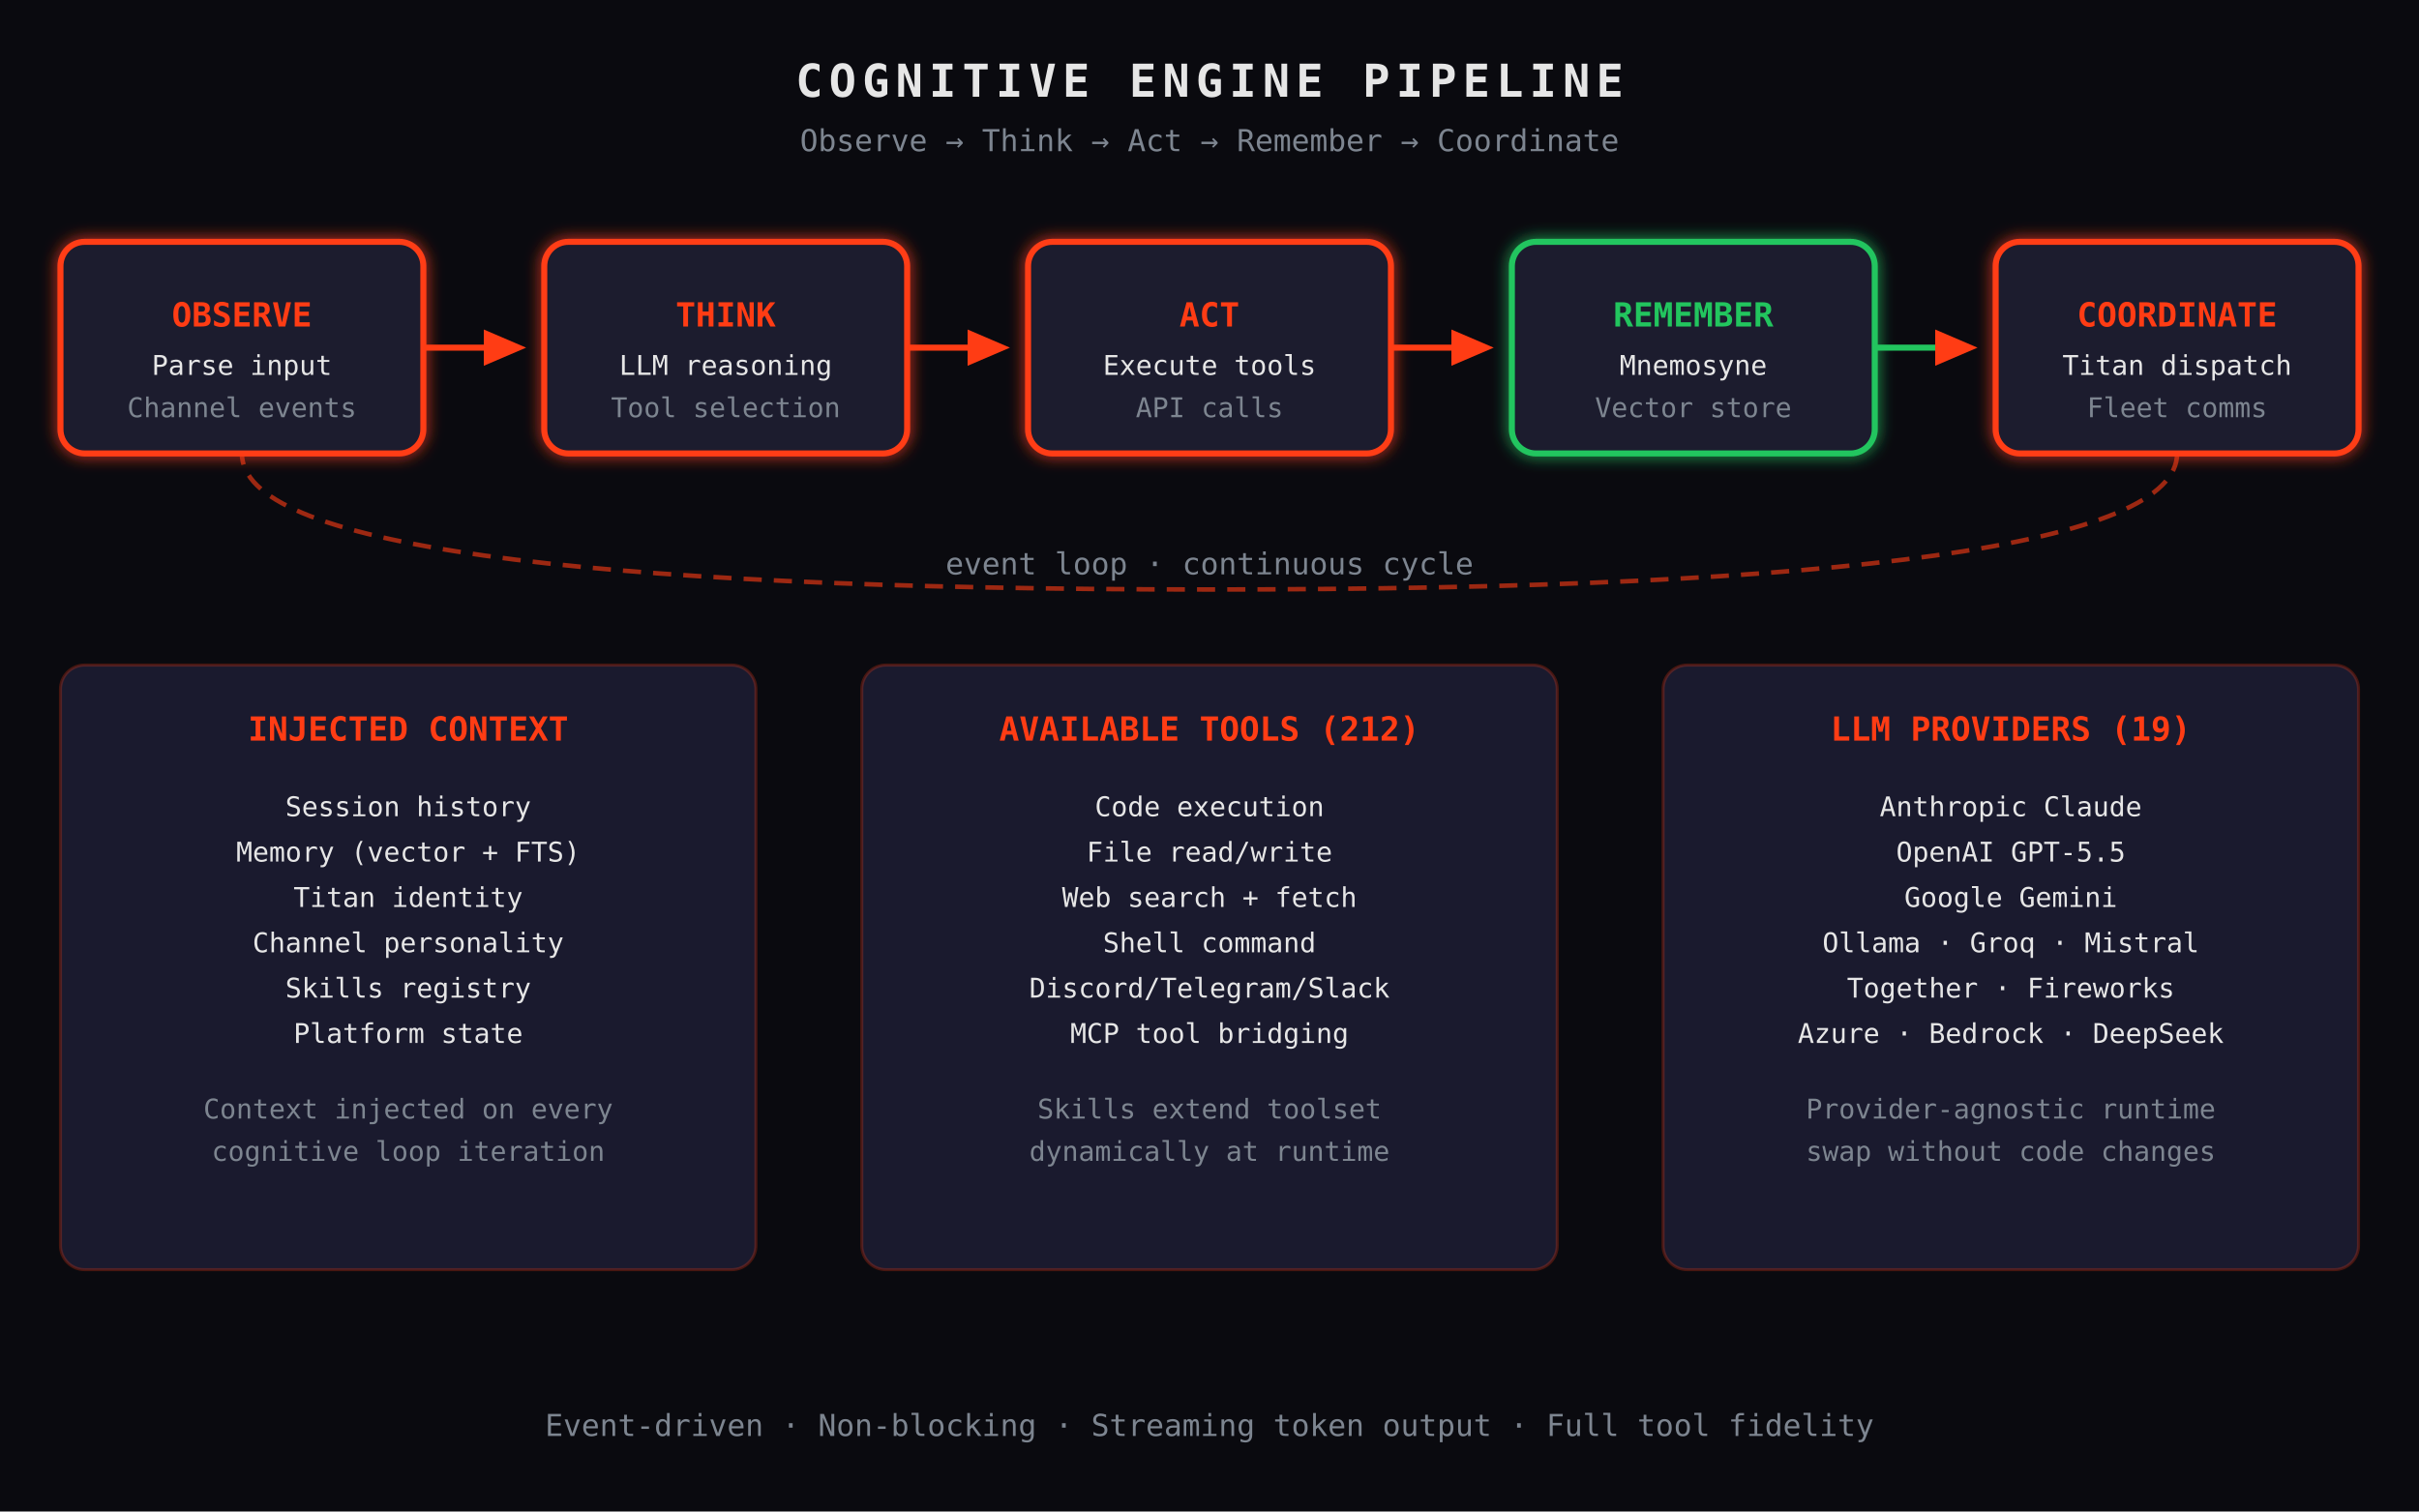
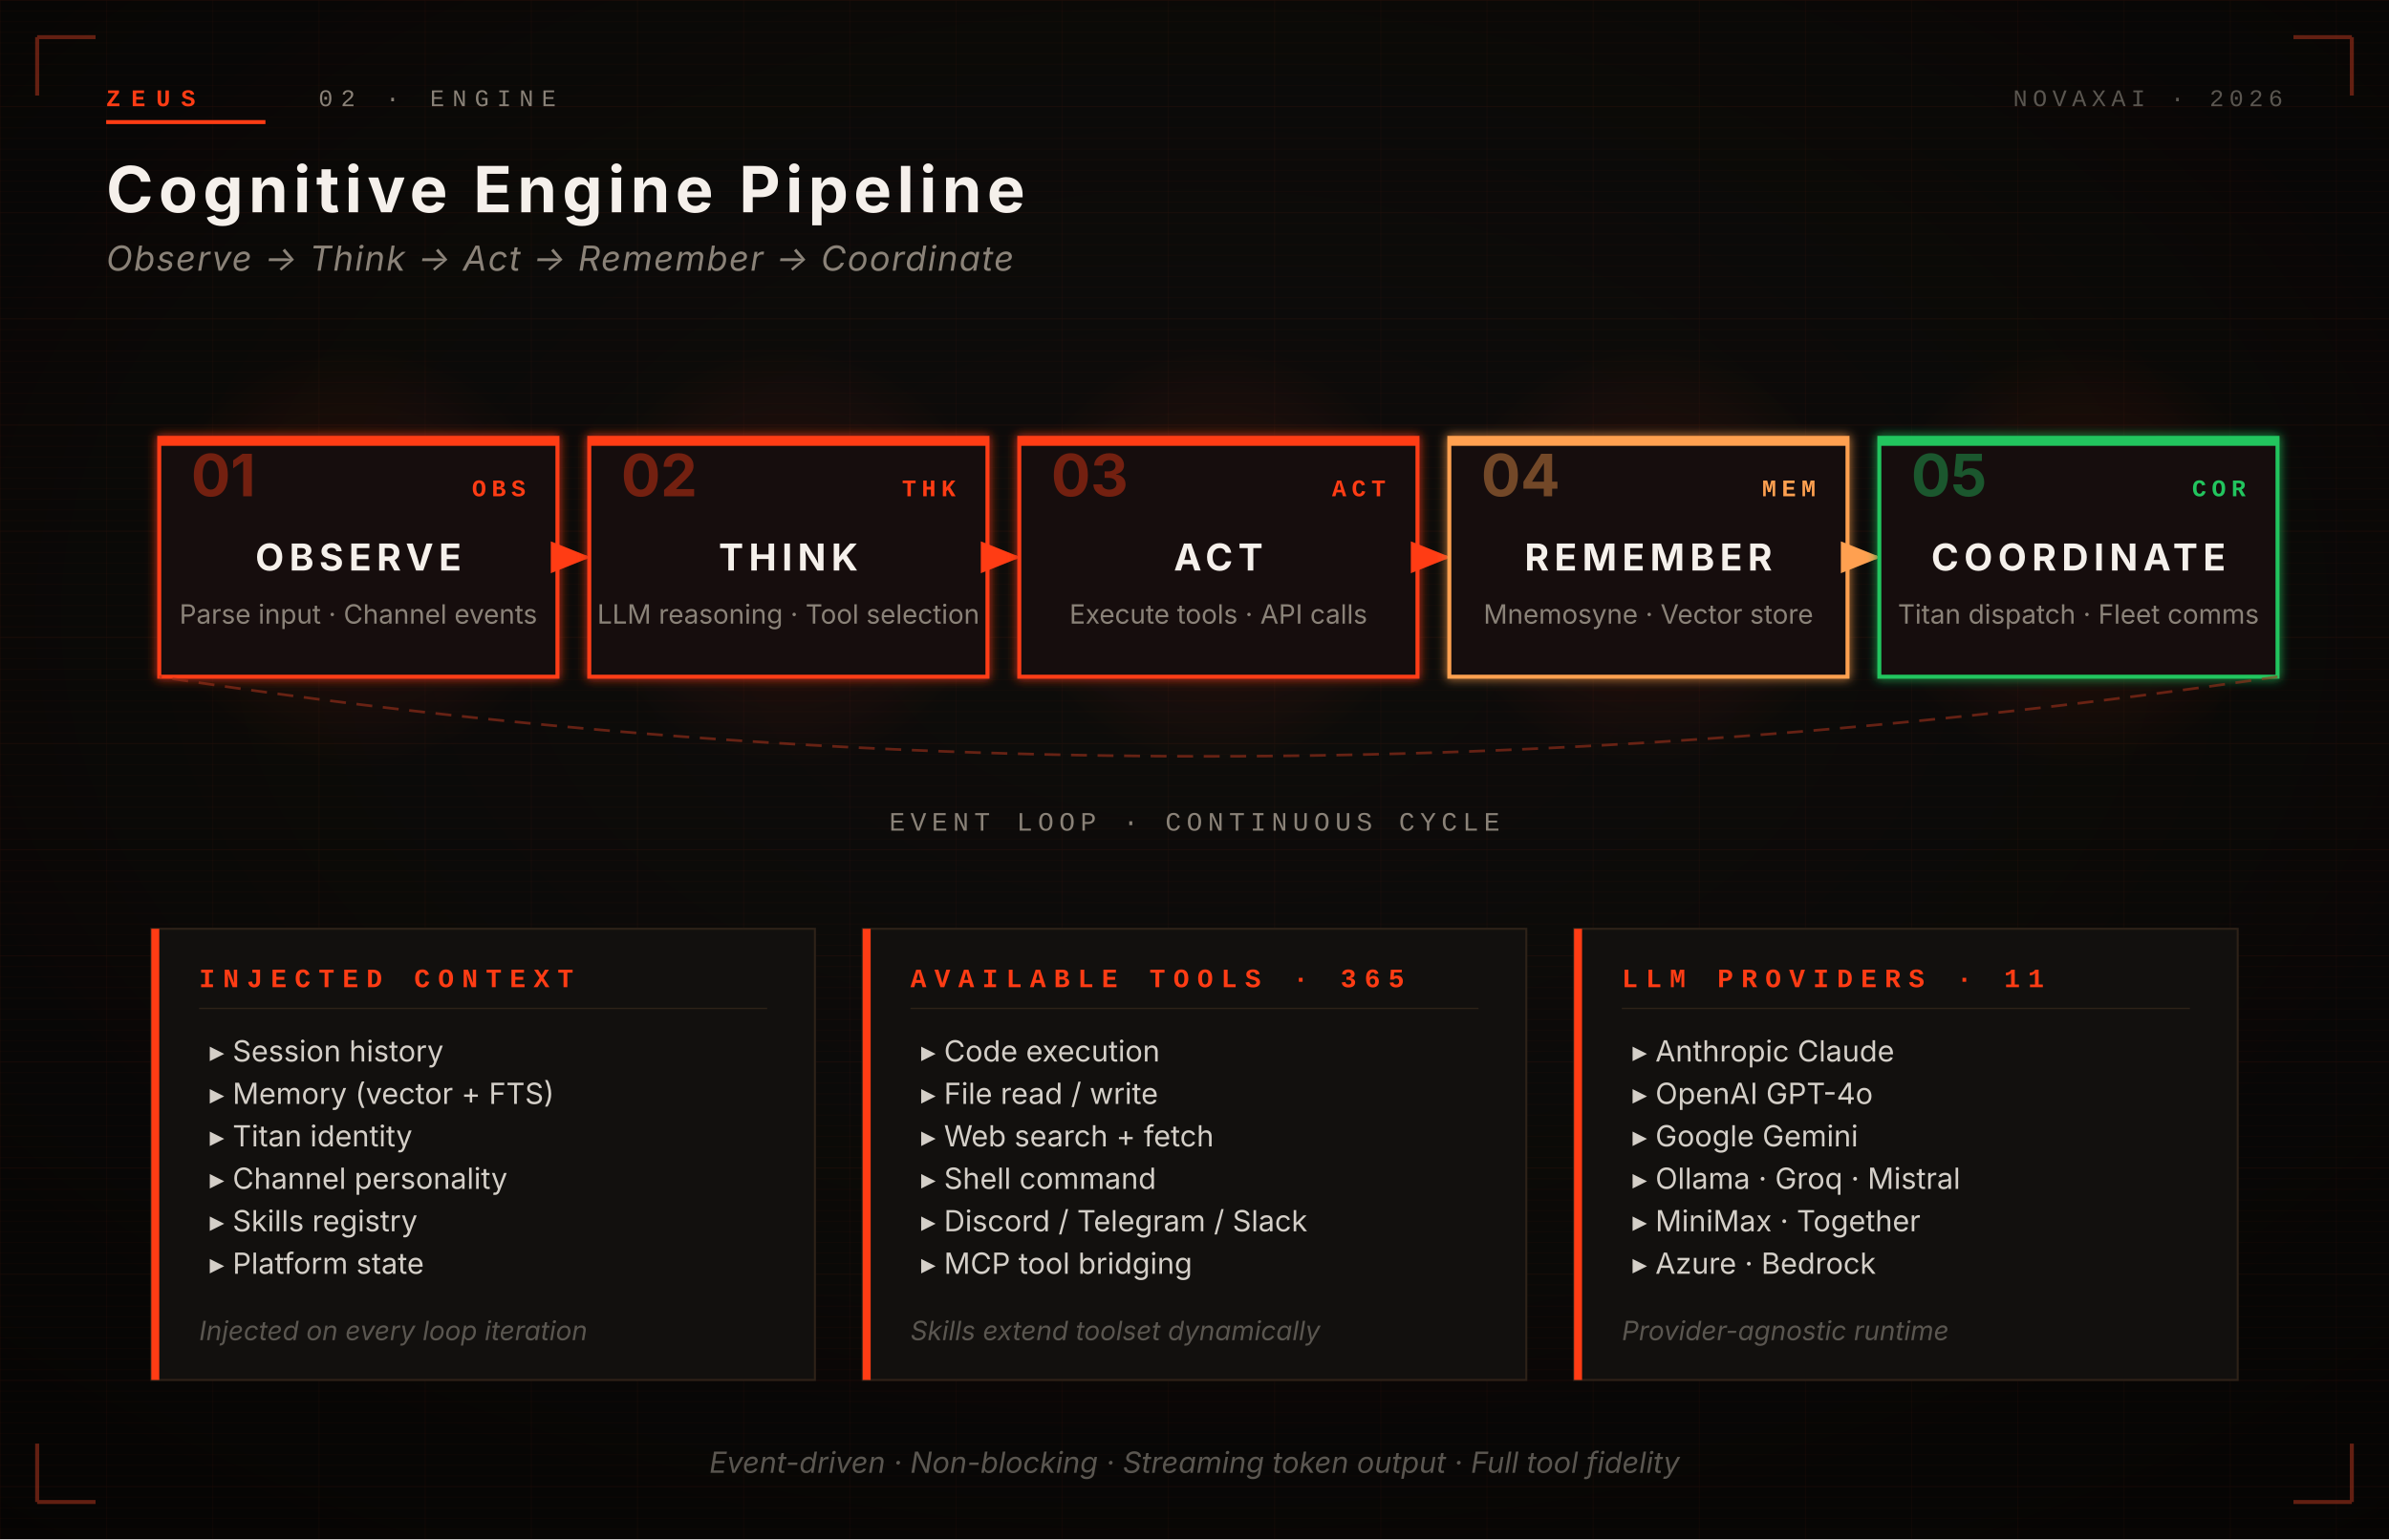
- <svg xmlns="http://www.w3.org/2000/svg" viewBox="0 0 800 500">
+ <svg xmlns="http://www.w3.org/2000/svg" viewBox="0 0 900 580">
  <defs>
-     <filter id="glow" x="-20%" y="-20%" width="140%" height="140%">
-       <feGaussianBlur stdDeviation="2.5" result="coloredBlur" />
+     <filter id="glow-soft" x="-50%" y="-50%" width="200%" height="200%">
+       <feGaussianBlur stdDeviation="4" result="b" />
      <feMerge>
-         <feMergeNode in="coloredBlur" />
+         <feMergeNode in="b" />
        <feMergeNode in="SourceGraphic" />
      </feMerge>
    </filter>
-     <marker id="arrow" markerWidth="7" markerHeight="7" refX="5" refY="3" orient="auto">
-       <path d="M0,0 L0,6 L7,3 z" fill="#ff3c14" />
+     <filter id="glow-strong" x="-100%" y="-100%" width="300%" height="300%">
+       <feGaussianBlur stdDeviation="8" result="b1" />
+       <feGaussianBlur stdDeviation="3" in="SourceGraphic" result="b2" />
+       <feMerge>
+         <feMergeNode in="b1" />
+         <feMergeNode in="b2" />
+         <feMergeNode in="SourceGraphic" />
+       </feMerge>
+     </filter>
+     <filter id="glow-inner" x="-20%" y="-20%" width="140%" height="140%">
+       <feGaussianBlur stdDeviation="2" result="b" />
+       <feMerge>
+         <feMergeNode in="b" />
+         <feMergeNode in="SourceGraphic" />
+       </feMerge>
+     </filter>
+     <radialGradient id="bg-rad" cx="50%" cy="40%" r="80%">
+       <stop offset="0%" stop-color="#12100e" stop-opacity="0.7" />
+       <stop offset="100%" stop-color="#050403" stop-opacity="1" />
+     </radialGradient>
+     <pattern id="scanlines" x="0" y="0" width="4" height="4" patternUnits="userSpaceOnUse">
+       <line x1="0" y1="0" x2="4" y2="0" stroke="#ff3c14" stroke-width="0.4" opacity="0.04" />
+     </pattern>
+     <pattern id="grid" x="0" y="0" width="40" height="40" patternUnits="userSpaceOnUse">
+       <path d="M 40 0 L 0 0 0 40" fill="none" stroke="#ff3c14" stroke-width="0.5" opacity="0.05" />
+     </pattern>
+     <marker id="arrow" markerWidth="10" markerHeight="10" refX="9" refY="5" orient="auto">
+       <path d="M0,1 L0,9 L10,5 Z" fill="#ff3c14" />
    </marker>
+     <marker id="arrow-amber" markerWidth="10" markerHeight="10" refX="9" refY="5" orient="auto">
+       <path d="M0,1 L0,9 L10,5 Z" fill="#ffa050" />
+     </marker>
+     <marker id="arrow-green" markerWidth="10" markerHeight="10" refX="9" refY="5" orient="auto">
+       <path d="M0,1 L0,9 L10,5 Z" fill="#22c55e" />
+     </marker>
+     <marker id="arrow-cyan" markerWidth="10" markerHeight="10" refX="9" refY="5" orient="auto">
+       <path d="M0,1 L0,9 L10,5 Z" fill="#06b6d4" />
+     </marker>
+     <radialGradient id="core-rad" cx="50%" cy="50%" r="50%">
+       <stop offset="0%" stop-color="#ff6842" stop-opacity="0.9" />
+       <stop offset="60%" stop-color="#ff3c14" stop-opacity="0.4" />
+       <stop offset="100%" stop-color="#ff3c14" stop-opacity="0" />
+     </radialGradient>
+     <radialGradient id="orb-crimson" cx="50%" cy="50%" r="50%">
+       <stop offset="0%" stop-color="#ff3c14" stop-opacity="0.5" />
+       <stop offset="100%" stop-color="#ff3c14" stop-opacity="0" />
+     </radialGradient>
+     <radialGradient id="orb-amber" cx="50%" cy="50%" r="50%">
+       <stop offset="0%" stop-color="#ffa050" stop-opacity="0.4" />
+       <stop offset="100%" stop-color="#ffa050" stop-opacity="0" />
+     </radialGradient>
+     <radialGradient id="orb-green" cx="50%" cy="50%" r="50%">
+       <stop offset="0%" stop-color="#22c55e" stop-opacity="0.3" />
+       <stop offset="100%" stop-color="#22c55e" stop-opacity="0" />
+     </radialGradient>
+     <radialGradient id="orb-cyan" cx="50%" cy="50%" r="50%">
+       <stop offset="0%" stop-color="#06b6d4" stop-opacity="0.4" />
+       <stop offset="100%" stop-color="#06b6d4" stop-opacity="0" />
+     </radialGradient>
  </defs>
-   <rect width="800" height="500" fill="#0a0a0f" />
-   <text x="400" y="32" text-anchor="middle" fill="#e6e6e6" font-family="monospace" font-size="15" font-weight="bold" letter-spacing="2">COGNITIVE ENGINE PIPELINE</text>
-   <text x="400" y="50" text-anchor="middle" fill="#7d8590" font-family="monospace" font-size="10">Observe → Think → Act → Remember → Coordinate</text>
-   <rect x="20" y="80" width="120" height="70" rx="8" fill="#1a1a2e" stroke="#ff3c14" stroke-width="2" filter="url(#glow)" />
-   <text x="80" y="108" text-anchor="middle" fill="#ff3c14" font-family="monospace" font-size="11" font-weight="bold">OBSERVE</text>
-   <text x="80" y="124" text-anchor="middle" fill="#e6e6e6" font-family="monospace" font-size="9">Parse input</text>
-   <text x="80" y="138" text-anchor="middle" fill="#7d8590" font-family="monospace" font-size="9">Channel events</text>
-   <line x1="140" y1="115" x2="170" y2="115" stroke="#ff3c14" stroke-width="2" marker-end="url(#arrow)" />
-   <rect x="180" y="80" width="120" height="70" rx="8" fill="#1a1a2e" stroke="#ff3c14" stroke-width="2" filter="url(#glow)" />
-   <text x="240" y="108" text-anchor="middle" fill="#ff3c14" font-family="monospace" font-size="11" font-weight="bold">THINK</text>
-   <text x="240" y="124" text-anchor="middle" fill="#e6e6e6" font-family="monospace" font-size="9">LLM reasoning</text>
-   <text x="240" y="138" text-anchor="middle" fill="#7d8590" font-family="monospace" font-size="9">Tool selection</text>
-   <line x1="300" y1="115" x2="330" y2="115" stroke="#ff3c14" stroke-width="2" marker-end="url(#arrow)" />
-   <rect x="340" y="80" width="120" height="70" rx="8" fill="#1a1a2e" stroke="#ff3c14" stroke-width="2" filter="url(#glow)" />
-   <text x="400" y="108" text-anchor="middle" fill="#ff3c14" font-family="monospace" font-size="11" font-weight="bold">ACT</text>
-   <text x="400" y="124" text-anchor="middle" fill="#e6e6e6" font-family="monospace" font-size="9">Execute tools</text>
-   <text x="400" y="138" text-anchor="middle" fill="#7d8590" font-family="monospace" font-size="9">API calls</text>
-   <line x1="460" y1="115" x2="490" y2="115" stroke="#ff3c14" stroke-width="2" marker-end="url(#arrow)" />
-   <rect x="500" y="80" width="120" height="70" rx="8" fill="#1a1a2e" stroke="#22c55e" stroke-width="2" filter="url(#glow)" />
-   <text x="560" y="108" text-anchor="middle" fill="#22c55e" font-family="monospace" font-size="11" font-weight="bold">REMEMBER</text>
-   <text x="560" y="124" text-anchor="middle" fill="#e6e6e6" font-family="monospace" font-size="9">Mnemosyne</text>
-   <text x="560" y="138" text-anchor="middle" fill="#7d8590" font-family="monospace" font-size="9">Vector store</text>
-   <line x1="620" y1="115" x2="650" y2="115" stroke="#22c55e" stroke-width="2" marker-end="url(#arrow)" />
-   <rect x="660" y="80" width="120" height="70" rx="8" fill="#1a1a2e" stroke="#ff3c14" stroke-width="2" filter="url(#glow)" />
-   <text x="720" y="108" text-anchor="middle" fill="#ff3c14" font-family="monospace" font-size="11" font-weight="bold">COORDINATE</text>
-   <text x="720" y="124" text-anchor="middle" fill="#e6e6e6" font-family="monospace" font-size="9">Titan dispatch</text>
-   <text x="720" y="138" text-anchor="middle" fill="#7d8590" font-family="monospace" font-size="9">Fleet comms</text>
-   <path d="M720 150 Q720 195 400 195 Q80 195 80 150" fill="none" stroke="#ff3c14" stroke-width="1.5" stroke-dasharray="6,4" opacity="0.6" />
-   <text x="400" y="190" text-anchor="middle" fill="#7d8590" font-family="monospace" font-size="10">event loop · continuous cycle</text>
-   <rect x="20" y="220" width="230" height="200" rx="8" fill="#1a1a2e" stroke="rgba(255,60,20,0.25)" stroke-width="1" />
-   <text x="135" y="245" text-anchor="middle" fill="#ff3c14" font-family="monospace" font-size="11" font-weight="bold">INJECTED CONTEXT</text>
-   <text x="135" y="270" text-anchor="middle" fill="#e6e6e6" font-family="monospace" font-size="9">Session history</text>
-   <text x="135" y="285" text-anchor="middle" fill="#e6e6e6" font-family="monospace" font-size="9">Memory (vector + FTS)</text>
-   <text x="135" y="300" text-anchor="middle" fill="#e6e6e6" font-family="monospace" font-size="9">Titan identity</text>
-   <text x="135" y="315" text-anchor="middle" fill="#e6e6e6" font-family="monospace" font-size="9">Channel personality</text>
-   <text x="135" y="330" text-anchor="middle" fill="#e6e6e6" font-family="monospace" font-size="9">Skills registry</text>
-   <text x="135" y="345" text-anchor="middle" fill="#e6e6e6" font-family="monospace" font-size="9">Platform state</text>
-   <text x="135" y="370" text-anchor="middle" fill="#7d8590" font-family="monospace" font-size="9">Context injected on every</text>
-   <text x="135" y="384" text-anchor="middle" fill="#7d8590" font-family="monospace" font-size="9">cognitive loop iteration</text>
-   <rect x="285" y="220" width="230" height="200" rx="8" fill="#1a1a2e" stroke="rgba(255,60,20,0.25)" stroke-width="1" />
-   <text x="400" y="245" text-anchor="middle" fill="#ff3c14" font-family="monospace" font-size="11" font-weight="bold">AVAILABLE TOOLS (212)</text>
-   <text x="400" y="270" text-anchor="middle" fill="#e6e6e6" font-family="monospace" font-size="9">Code execution</text>
-   <text x="400" y="285" text-anchor="middle" fill="#e6e6e6" font-family="monospace" font-size="9">File read/write</text>
-   <text x="400" y="300" text-anchor="middle" fill="#e6e6e6" font-family="monospace" font-size="9">Web search + fetch</text>
-   <text x="400" y="315" text-anchor="middle" fill="#e6e6e6" font-family="monospace" font-size="9">Shell command</text>
-   <text x="400" y="330" text-anchor="middle" fill="#e6e6e6" font-family="monospace" font-size="9">Discord/Telegram/Slack</text>
-   <text x="400" y="345" text-anchor="middle" fill="#e6e6e6" font-family="monospace" font-size="9">MCP tool bridging</text>
-   <text x="400" y="370" text-anchor="middle" fill="#7d8590" font-family="monospace" font-size="9">Skills extend toolset</text>
-   <text x="400" y="384" text-anchor="middle" fill="#7d8590" font-family="monospace" font-size="9">dynamically at runtime</text>
-   <rect x="550" y="220" width="230" height="200" rx="8" fill="#1a1a2e" stroke="rgba(255,60,20,0.25)" stroke-width="1" />
-   <text x="665" y="245" text-anchor="middle" fill="#ff3c14" font-family="monospace" font-size="11" font-weight="bold">LLM PROVIDERS (19)</text>
-   <text x="665" y="270" text-anchor="middle" fill="#e6e6e6" font-family="monospace" font-size="9">Anthropic Claude</text>
-   <text x="665" y="285" text-anchor="middle" fill="#e6e6e6" font-family="monospace" font-size="9">OpenAI GPT-5.5</text>
-   <text x="665" y="300" text-anchor="middle" fill="#e6e6e6" font-family="monospace" font-size="9">Google Gemini</text>
-   <text x="665" y="315" text-anchor="middle" fill="#e6e6e6" font-family="monospace" font-size="9">Ollama · Groq · Mistral</text>
-   <text x="665" y="330" text-anchor="middle" fill="#e6e6e6" font-family="monospace" font-size="9">Together · Fireworks</text>
-   <text x="665" y="345" text-anchor="middle" fill="#e6e6e6" font-family="monospace" font-size="9">Azure · Bedrock · DeepSeek</text>
-   <text x="665" y="370" text-anchor="middle" fill="#7d8590" font-family="monospace" font-size="9">Provider-agnostic runtime</text>
-   <text x="665" y="384" text-anchor="middle" fill="#7d8590" font-family="monospace" font-size="9">swap without code changes</text>
-   <text x="400" y="475" text-anchor="middle" fill="#7d8590" font-family="monospace" font-size="10">Event-driven · Non-blocking · Streaming token output · Full tool fidelity</text>
+   <rect width="900" height="580" fill="#050403" />
+   <rect width="900" height="580" fill="url(#bg-rad)" />
+   <rect width="900" height="580" fill="url(#grid)" />
+   <rect width="900" height="580" fill="url(#scanlines)" />
+   <g stroke="#a0301a" stroke-width="1.5" fill="none" opacity="0.6">
+     <path d="M 14 14 L 14 36 M 14 14 L 36 14" />
+     <path d="M 886 14 L 886 36 M 886 14 L 864 14" />
+     <path d="M 14 566 L 14 544 M 14 566 L 36 566" />
+     <path d="M 886 566 L 886 544 M 886 566 L 864 566" />
+   </g>
+   <line x1="40" y1="46" x2="100" y2="46" stroke="#ff3c14" stroke-width="1.5" />
+   <text x="40" y="40" font-family="'JetBrains Mono', 'IBM Plex Mono', 'Courier New', monospace" font-size="9" fill="#ff3c14" font-weight="700" letter-spacing="4">ZEUS</text>
+   <text x="120" y="40" font-family="'JetBrains Mono', 'IBM Plex Mono', 'Courier New', monospace" font-size="9" fill="#8a8278" letter-spacing="3">02 · ENGINE</text>
+   <text x="860" y="40" font-family="'JetBrains Mono', 'IBM Plex Mono', 'Courier New', monospace" font-size="9" fill="#5a5650" text-anchor="end" letter-spacing="2">NOVAXAI · 2026</text>
+   <text x="40" y="80" font-family="Tektur, 'Tektur', 'Inter', 'Helvetica Neue', sans-serif" font-size="24" fill="#f5f0eb" font-weight="700" letter-spacing="2">Cognitive Engine Pipeline</text>
+   <text x="40" y="102" font-family="Rajdhani, 'Rajdhani', 'Inter', 'Helvetica Neue', sans-serif" font-size="13" fill="#8a8278" font-style="italic" letter-spacing="0.5">Observe → Think → Act → Remember → Coordinate</text>
+   <circle cx="135.0" cy="210" r="80" fill="url(#orb-crimson)" opacity="0.3" />
+   <rect x="60" y="165" width="150" height="90" fill="#12100e" stroke="#ff3c14" stroke-width="1.5" filter="url(#glow-inner)" />
+   <rect x="60" y="165" width="150" height="3" fill="#ff3c14" />
+   <text x="72" y="187" font-family="Tektur, 'Tektur', 'Inter', 'Helvetica Neue', sans-serif" font-size="22" fill="#ff3c14" font-weight="700" opacity="0.4">01</text>
+   <text x="198" y="187" text-anchor="end" font-family="'JetBrains Mono', 'IBM Plex Mono', 'Courier New', monospace" font-size="9" fill="#ff3c14" font-weight="700" letter-spacing="2">OBS</text>
+   <text x="135.0" y="215" text-anchor="middle" font-family="Tektur, 'Tektur', 'Inter', 'Helvetica Neue', sans-serif" font-size="14" fill="#f5f0eb" font-weight="700" letter-spacing="2">OBSERVE</text>
+   <text x="135.0" y="235" text-anchor="middle" font-family="Rajdhani, 'Rajdhani', 'Inter', 'Helvetica Neue', sans-serif" font-size="10" fill="#8a8278">Parse input · Channel events</text>
+   <line x1="211" y1="210" x2="221" y2="210" stroke="#ff3c14" stroke-width="1.5" marker-end="url(#arrow)" />
+   <circle cx="297.0" cy="210" r="80" fill="url(#orb-crimson)" opacity="0.3" />
+   <rect x="222" y="165" width="150" height="90" fill="#12100e" stroke="#ff3c14" stroke-width="1.5" filter="url(#glow-inner)" />
+   <rect x="222" y="165" width="150" height="3" fill="#ff3c14" />
+   <text x="234" y="187" font-family="Tektur, 'Tektur', 'Inter', 'Helvetica Neue', sans-serif" font-size="22" fill="#ff3c14" font-weight="700" opacity="0.4">02</text>
+   <text x="360" y="187" text-anchor="end" font-family="'JetBrains Mono', 'IBM Plex Mono', 'Courier New', monospace" font-size="9" fill="#ff3c14" font-weight="700" letter-spacing="2">THK</text>
+   <text x="297.0" y="215" text-anchor="middle" font-family="Tektur, 'Tektur', 'Inter', 'Helvetica Neue', sans-serif" font-size="14" fill="#f5f0eb" font-weight="700" letter-spacing="2">THINK</text>
+   <text x="297.0" y="235" text-anchor="middle" font-family="Rajdhani, 'Rajdhani', 'Inter', 'Helvetica Neue', sans-serif" font-size="10" fill="#8a8278">LLM reasoning · Tool selection</text>
+   <line x1="373" y1="210" x2="383" y2="210" stroke="#ff3c14" stroke-width="1.5" marker-end="url(#arrow)" />
+   <circle cx="459.0" cy="210" r="80" fill="url(#orb-crimson)" opacity="0.3" />
+   <rect x="384" y="165" width="150" height="90" fill="#12100e" stroke="#ff3c14" stroke-width="1.5" filter="url(#glow-inner)" />
+   <rect x="384" y="165" width="150" height="3" fill="#ff3c14" />
+   <text x="396" y="187" font-family="Tektur, 'Tektur', 'Inter', 'Helvetica Neue', sans-serif" font-size="22" fill="#ff3c14" font-weight="700" opacity="0.4">03</text>
+   <text x="522" y="187" text-anchor="end" font-family="'JetBrains Mono', 'IBM Plex Mono', 'Courier New', monospace" font-size="9" fill="#ff3c14" font-weight="700" letter-spacing="2">ACT</text>
+   <text x="459.0" y="215" text-anchor="middle" font-family="Tektur, 'Tektur', 'Inter', 'Helvetica Neue', sans-serif" font-size="14" fill="#f5f0eb" font-weight="700" letter-spacing="2">ACT</text>
+   <text x="459.0" y="235" text-anchor="middle" font-family="Rajdhani, 'Rajdhani', 'Inter', 'Helvetica Neue', sans-serif" font-size="10" fill="#8a8278">Execute tools · API calls</text>
+   <line x1="535" y1="210" x2="545" y2="210" stroke="#ff3c14" stroke-width="1.5" marker-end="url(#arrow)" />
+   <circle cx="621.0" cy="210" r="80" fill="url(#orb-crimson)" opacity="0.3" />
+   <rect x="546" y="165" width="150" height="90" fill="#12100e" stroke="#ffa050" stroke-width="1.5" filter="url(#glow-inner)" />
+   <rect x="546" y="165" width="150" height="3" fill="#ffa050" />
+   <text x="558" y="187" font-family="Tektur, 'Tektur', 'Inter', 'Helvetica Neue', sans-serif" font-size="22" fill="#ffa050" font-weight="700" opacity="0.4">04</text>
+   <text x="684" y="187" text-anchor="end" font-family="'JetBrains Mono', 'IBM Plex Mono', 'Courier New', monospace" font-size="9" fill="#ffa050" font-weight="700" letter-spacing="2">MEM</text>
+   <text x="621.0" y="215" text-anchor="middle" font-family="Tektur, 'Tektur', 'Inter', 'Helvetica Neue', sans-serif" font-size="14" fill="#f5f0eb" font-weight="700" letter-spacing="2">REMEMBER</text>
+   <text x="621.0" y="235" text-anchor="middle" font-family="Rajdhani, 'Rajdhani', 'Inter', 'Helvetica Neue', sans-serif" font-size="10" fill="#8a8278">Mnemosyne · Vector store</text>
+   <line x1="697" y1="210" x2="707" y2="210" stroke="#ffa050" stroke-width="1.5" marker-end="url(#arrow-amber)" />
+   <circle cx="783.0" cy="210" r="80" fill="url(#orb-crimson)" opacity="0.3" />
+   <rect x="708" y="165" width="150" height="90" fill="#12100e" stroke="#22c55e" stroke-width="1.5" filter="url(#glow-inner)" />
+   <rect x="708" y="165" width="150" height="3" fill="#22c55e" />
+   <text x="720" y="187" font-family="Tektur, 'Tektur', 'Inter', 'Helvetica Neue', sans-serif" font-size="22" fill="#22c55e" font-weight="700" opacity="0.4">05</text>
+   <text x="846" y="187" text-anchor="end" font-family="'JetBrains Mono', 'IBM Plex Mono', 'Courier New', monospace" font-size="9" fill="#22c55e" font-weight="700" letter-spacing="2">COR</text>
+   <text x="783.0" y="215" text-anchor="middle" font-family="Tektur, 'Tektur', 'Inter', 'Helvetica Neue', sans-serif" font-size="14" fill="#f5f0eb" font-weight="700" letter-spacing="2">COORDINATE</text>
+   <text x="783.0" y="235" text-anchor="middle" font-family="Rajdhani, 'Rajdhani', 'Inter', 'Helvetica Neue', sans-serif" font-size="10" fill="#8a8278">Titan dispatch · Fleet comms</text>
+   <path d="M 858 255 Q 450.0 315 60 255" fill="none" stroke="#a0301a" stroke-width="1" stroke-dasharray="6,4" opacity="0.6" />
+   <text x="450.0" y="313" text-anchor="middle" font-family="'JetBrains Mono', 'IBM Plex Mono', 'Courier New', monospace" font-size="10" fill="#8a8278" letter-spacing="2">EVENT LOOP · CONTINUOUS CYCLE</text>
+   <rect x="57.0" y="350" width="250" height="170" fill="#12100e" stroke="#2e2218" stroke-width="0.75" />
+   <rect x="57.0" y="350" width="3" height="170" fill="#ff3c14" />
+   <text x="75.0" y="372" font-family="'JetBrains Mono', 'IBM Plex Mono', 'Courier New', monospace" font-size="10" fill="#ff3c14" font-weight="700" letter-spacing="3">INJECTED CONTEXT</text>
+   <line x1="75.0" y1="380" x2="289.0" y2="380" stroke="#2e2218" stroke-width="0.5" />
+   <text x="79.0" y="400" font-family="Rajdhani, 'Rajdhani', 'Inter', 'Helvetica Neue', sans-serif" font-size="11" fill="#d4cfc8">▸ Session history</text>
+   <text x="79.0" y="416" font-family="Rajdhani, 'Rajdhani', 'Inter', 'Helvetica Neue', sans-serif" font-size="11" fill="#d4cfc8">▸ Memory (vector + FTS)</text>
+   <text x="79.0" y="432" font-family="Rajdhani, 'Rajdhani', 'Inter', 'Helvetica Neue', sans-serif" font-size="11" fill="#d4cfc8">▸ Titan identity</text>
+   <text x="79.0" y="448" font-family="Rajdhani, 'Rajdhani', 'Inter', 'Helvetica Neue', sans-serif" font-size="11" fill="#d4cfc8">▸ Channel personality</text>
+   <text x="79.0" y="464" font-family="Rajdhani, 'Rajdhani', 'Inter', 'Helvetica Neue', sans-serif" font-size="11" fill="#d4cfc8">▸ Skills registry</text>
+   <text x="79.0" y="480" font-family="Rajdhani, 'Rajdhani', 'Inter', 'Helvetica Neue', sans-serif" font-size="11" fill="#d4cfc8">▸ Platform state</text>
+   <text x="75.0" y="505" font-family="Rajdhani, 'Rajdhani', 'Inter', 'Helvetica Neue', sans-serif" font-size="10" fill="#5a5650" font-style="italic">Injected on every loop iteration</text>
+   <rect x="325.0" y="350" width="250" height="170" fill="#12100e" stroke="#2e2218" stroke-width="0.75" />
+   <rect x="325.0" y="350" width="3" height="170" fill="#ff3c14" />
+   <text x="343.0" y="372" font-family="'JetBrains Mono', 'IBM Plex Mono', 'Courier New', monospace" font-size="10" fill="#ff3c14" font-weight="700" letter-spacing="3">AVAILABLE TOOLS · 365</text>
+   <line x1="343.0" y1="380" x2="557.0" y2="380" stroke="#2e2218" stroke-width="0.5" />
+   <text x="347.0" y="400" font-family="Rajdhani, 'Rajdhani', 'Inter', 'Helvetica Neue', sans-serif" font-size="11" fill="#d4cfc8">▸ Code execution</text>
+   <text x="347.0" y="416" font-family="Rajdhani, 'Rajdhani', 'Inter', 'Helvetica Neue', sans-serif" font-size="11" fill="#d4cfc8">▸ File read / write</text>
+   <text x="347.0" y="432" font-family="Rajdhani, 'Rajdhani', 'Inter', 'Helvetica Neue', sans-serif" font-size="11" fill="#d4cfc8">▸ Web search + fetch</text>
+   <text x="347.0" y="448" font-family="Rajdhani, 'Rajdhani', 'Inter', 'Helvetica Neue', sans-serif" font-size="11" fill="#d4cfc8">▸ Shell command</text>
+   <text x="347.0" y="464" font-family="Rajdhani, 'Rajdhani', 'Inter', 'Helvetica Neue', sans-serif" font-size="11" fill="#d4cfc8">▸ Discord / Telegram / Slack</text>
+   <text x="347.0" y="480" font-family="Rajdhani, 'Rajdhani', 'Inter', 'Helvetica Neue', sans-serif" font-size="11" fill="#d4cfc8">▸ MCP tool bridging</text>
+   <text x="343.0" y="505" font-family="Rajdhani, 'Rajdhani', 'Inter', 'Helvetica Neue', sans-serif" font-size="10" fill="#5a5650" font-style="italic">Skills extend toolset dynamically</text>
+   <rect x="593.0" y="350" width="250" height="170" fill="#12100e" stroke="#2e2218" stroke-width="0.75" />
+   <rect x="593.0" y="350" width="3" height="170" fill="#ff3c14" />
+   <text x="611.0" y="372" font-family="'JetBrains Mono', 'IBM Plex Mono', 'Courier New', monospace" font-size="10" fill="#ff3c14" font-weight="700" letter-spacing="3">LLM PROVIDERS · 11</text>
+   <line x1="611.0" y1="380" x2="825.0" y2="380" stroke="#2e2218" stroke-width="0.5" />
+   <text x="615.0" y="400" font-family="Rajdhani, 'Rajdhani', 'Inter', 'Helvetica Neue', sans-serif" font-size="11" fill="#d4cfc8">▸ Anthropic Claude</text>
+   <text x="615.0" y="416" font-family="Rajdhani, 'Rajdhani', 'Inter', 'Helvetica Neue', sans-serif" font-size="11" fill="#d4cfc8">▸ OpenAI GPT-4o</text>
+   <text x="615.0" y="432" font-family="Rajdhani, 'Rajdhani', 'Inter', 'Helvetica Neue', sans-serif" font-size="11" fill="#d4cfc8">▸ Google Gemini</text>
+   <text x="615.0" y="448" font-family="Rajdhani, 'Rajdhani', 'Inter', 'Helvetica Neue', sans-serif" font-size="11" fill="#d4cfc8">▸ Ollama · Groq · Mistral</text>
+   <text x="615.0" y="464" font-family="Rajdhani, 'Rajdhani', 'Inter', 'Helvetica Neue', sans-serif" font-size="11" fill="#d4cfc8">▸ MiniMax · Together</text>
+   <text x="615.0" y="480" font-family="Rajdhani, 'Rajdhani', 'Inter', 'Helvetica Neue', sans-serif" font-size="11" fill="#d4cfc8">▸ Azure · Bedrock</text>
+   <text x="611.0" y="505" font-family="Rajdhani, 'Rajdhani', 'Inter', 'Helvetica Neue', sans-serif" font-size="10" fill="#5a5650" font-style="italic">Provider-agnostic runtime</text>
+   <text x="450.0" y="555" text-anchor="middle" font-family="Rajdhani, 'Rajdhani', 'Inter', 'Helvetica Neue', sans-serif" font-size="11" fill="#5a5650" font-style="italic">Event-driven · Non-blocking · Streaming token output · Full tool fidelity</text>
</svg>
